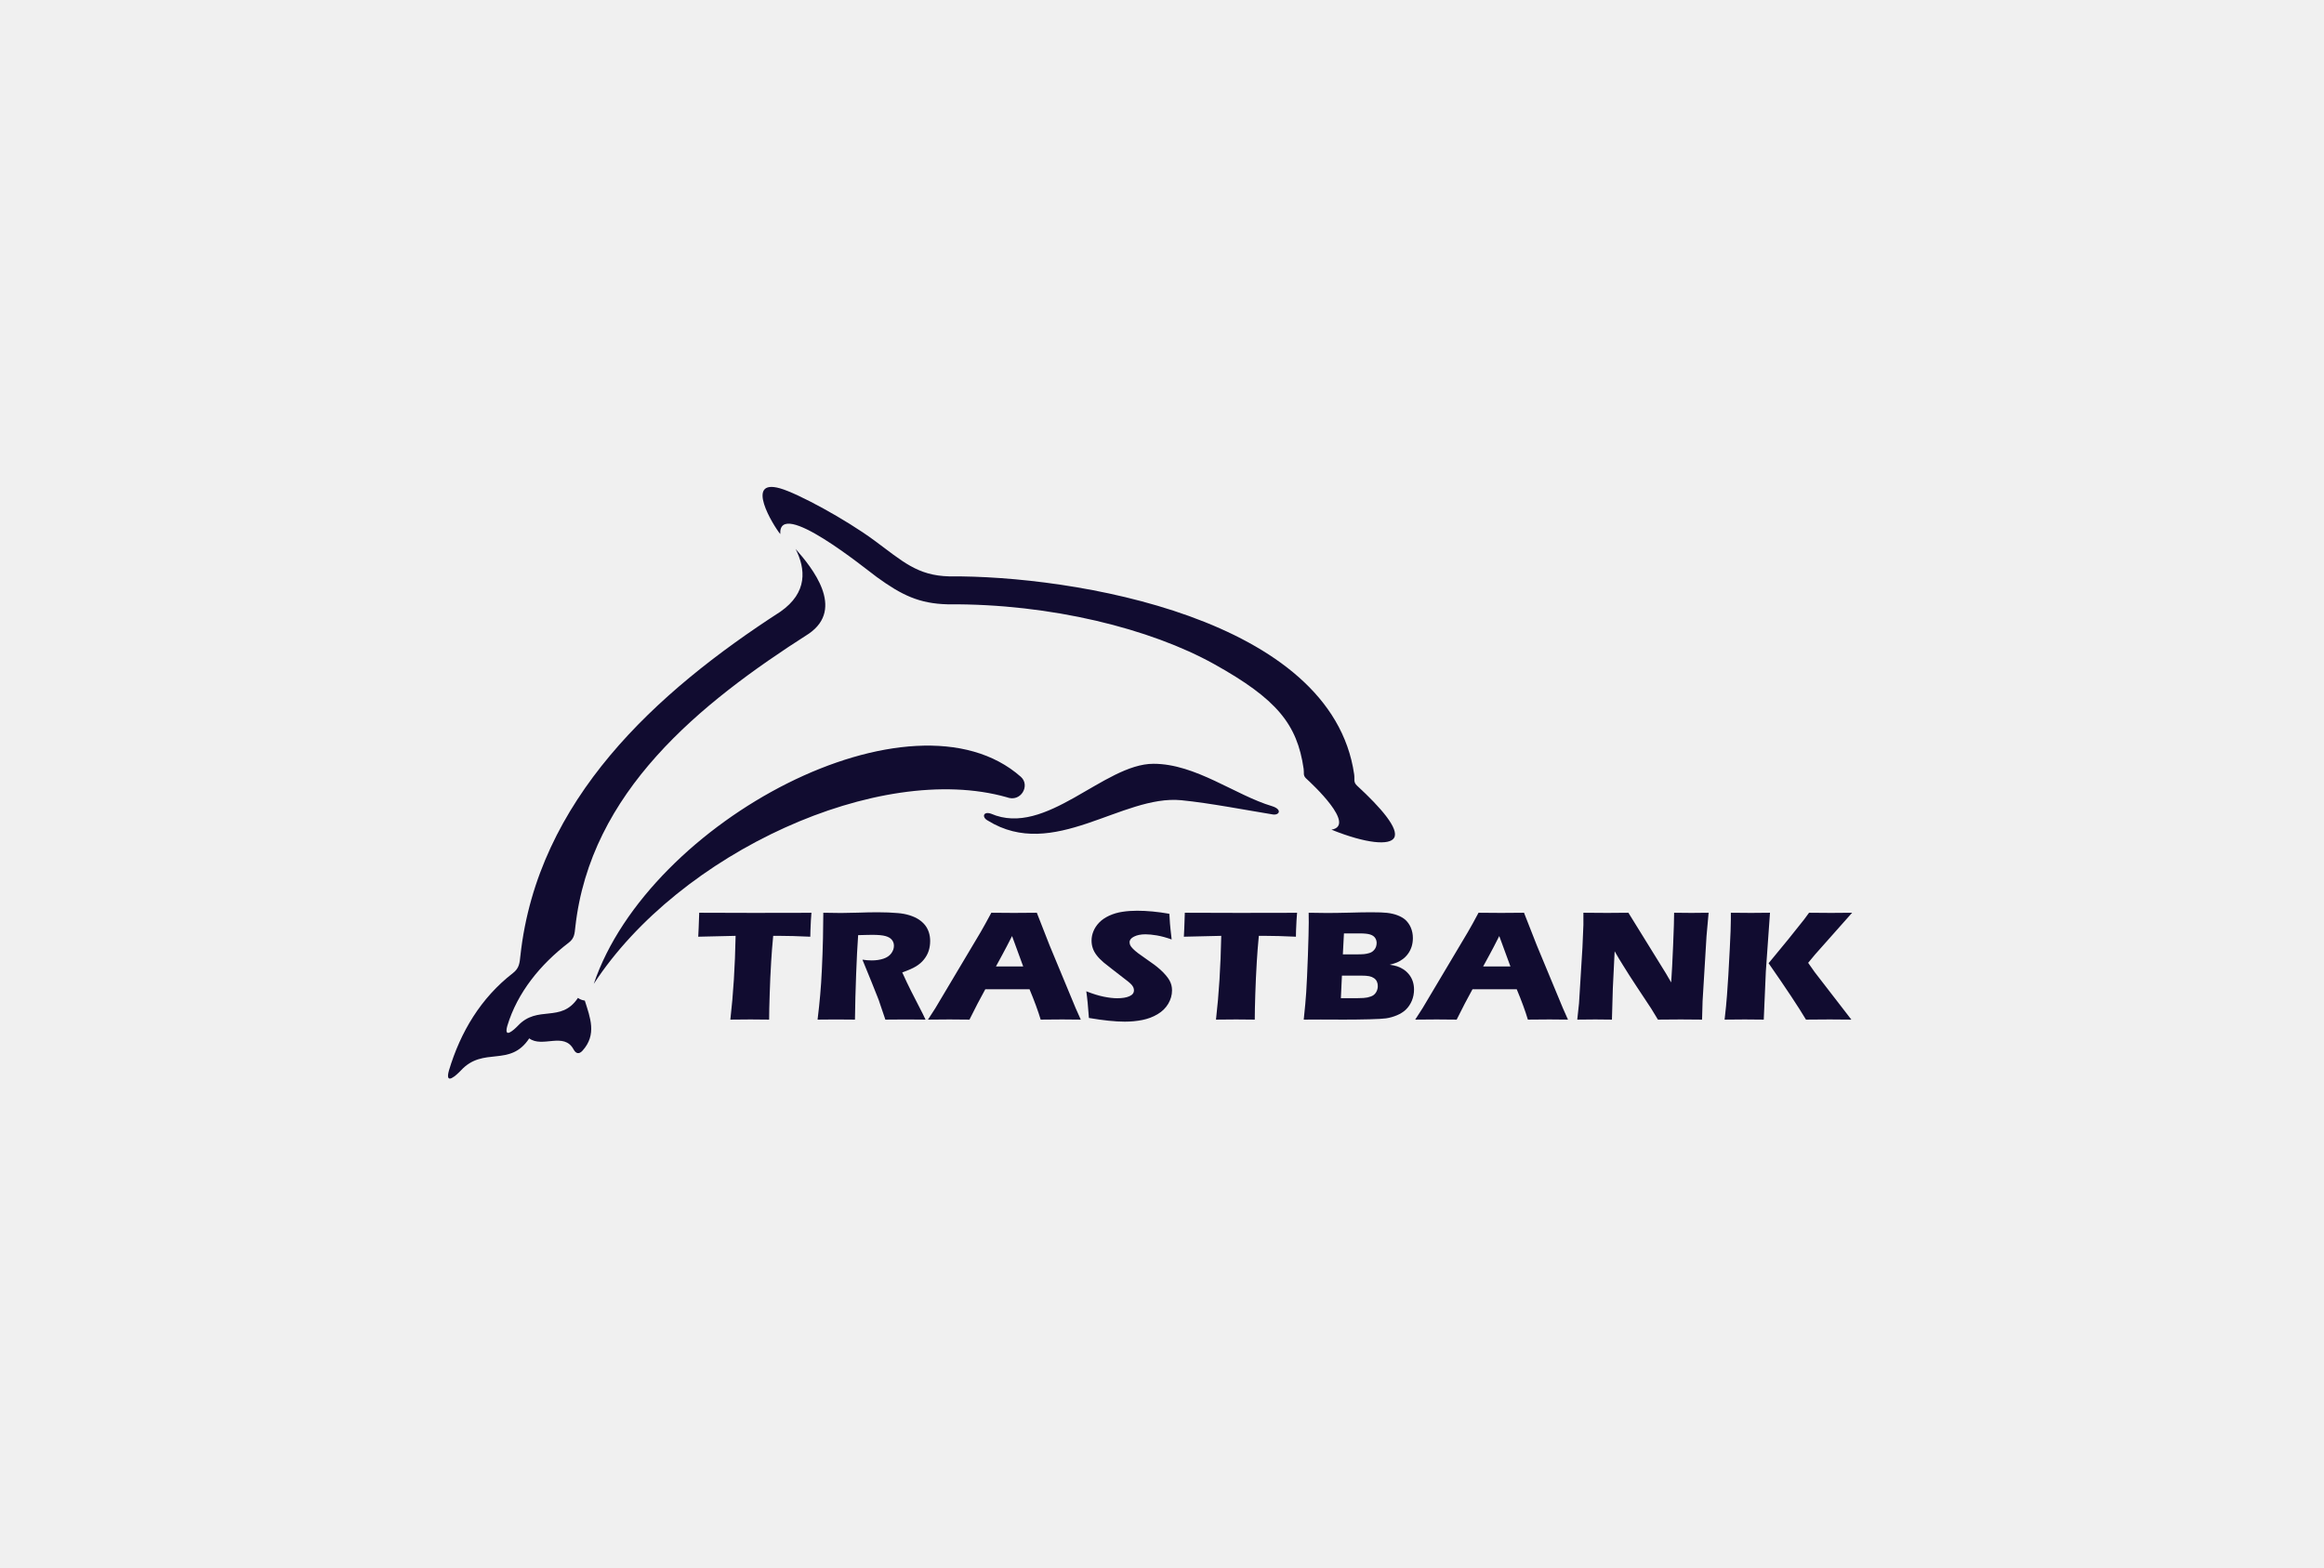
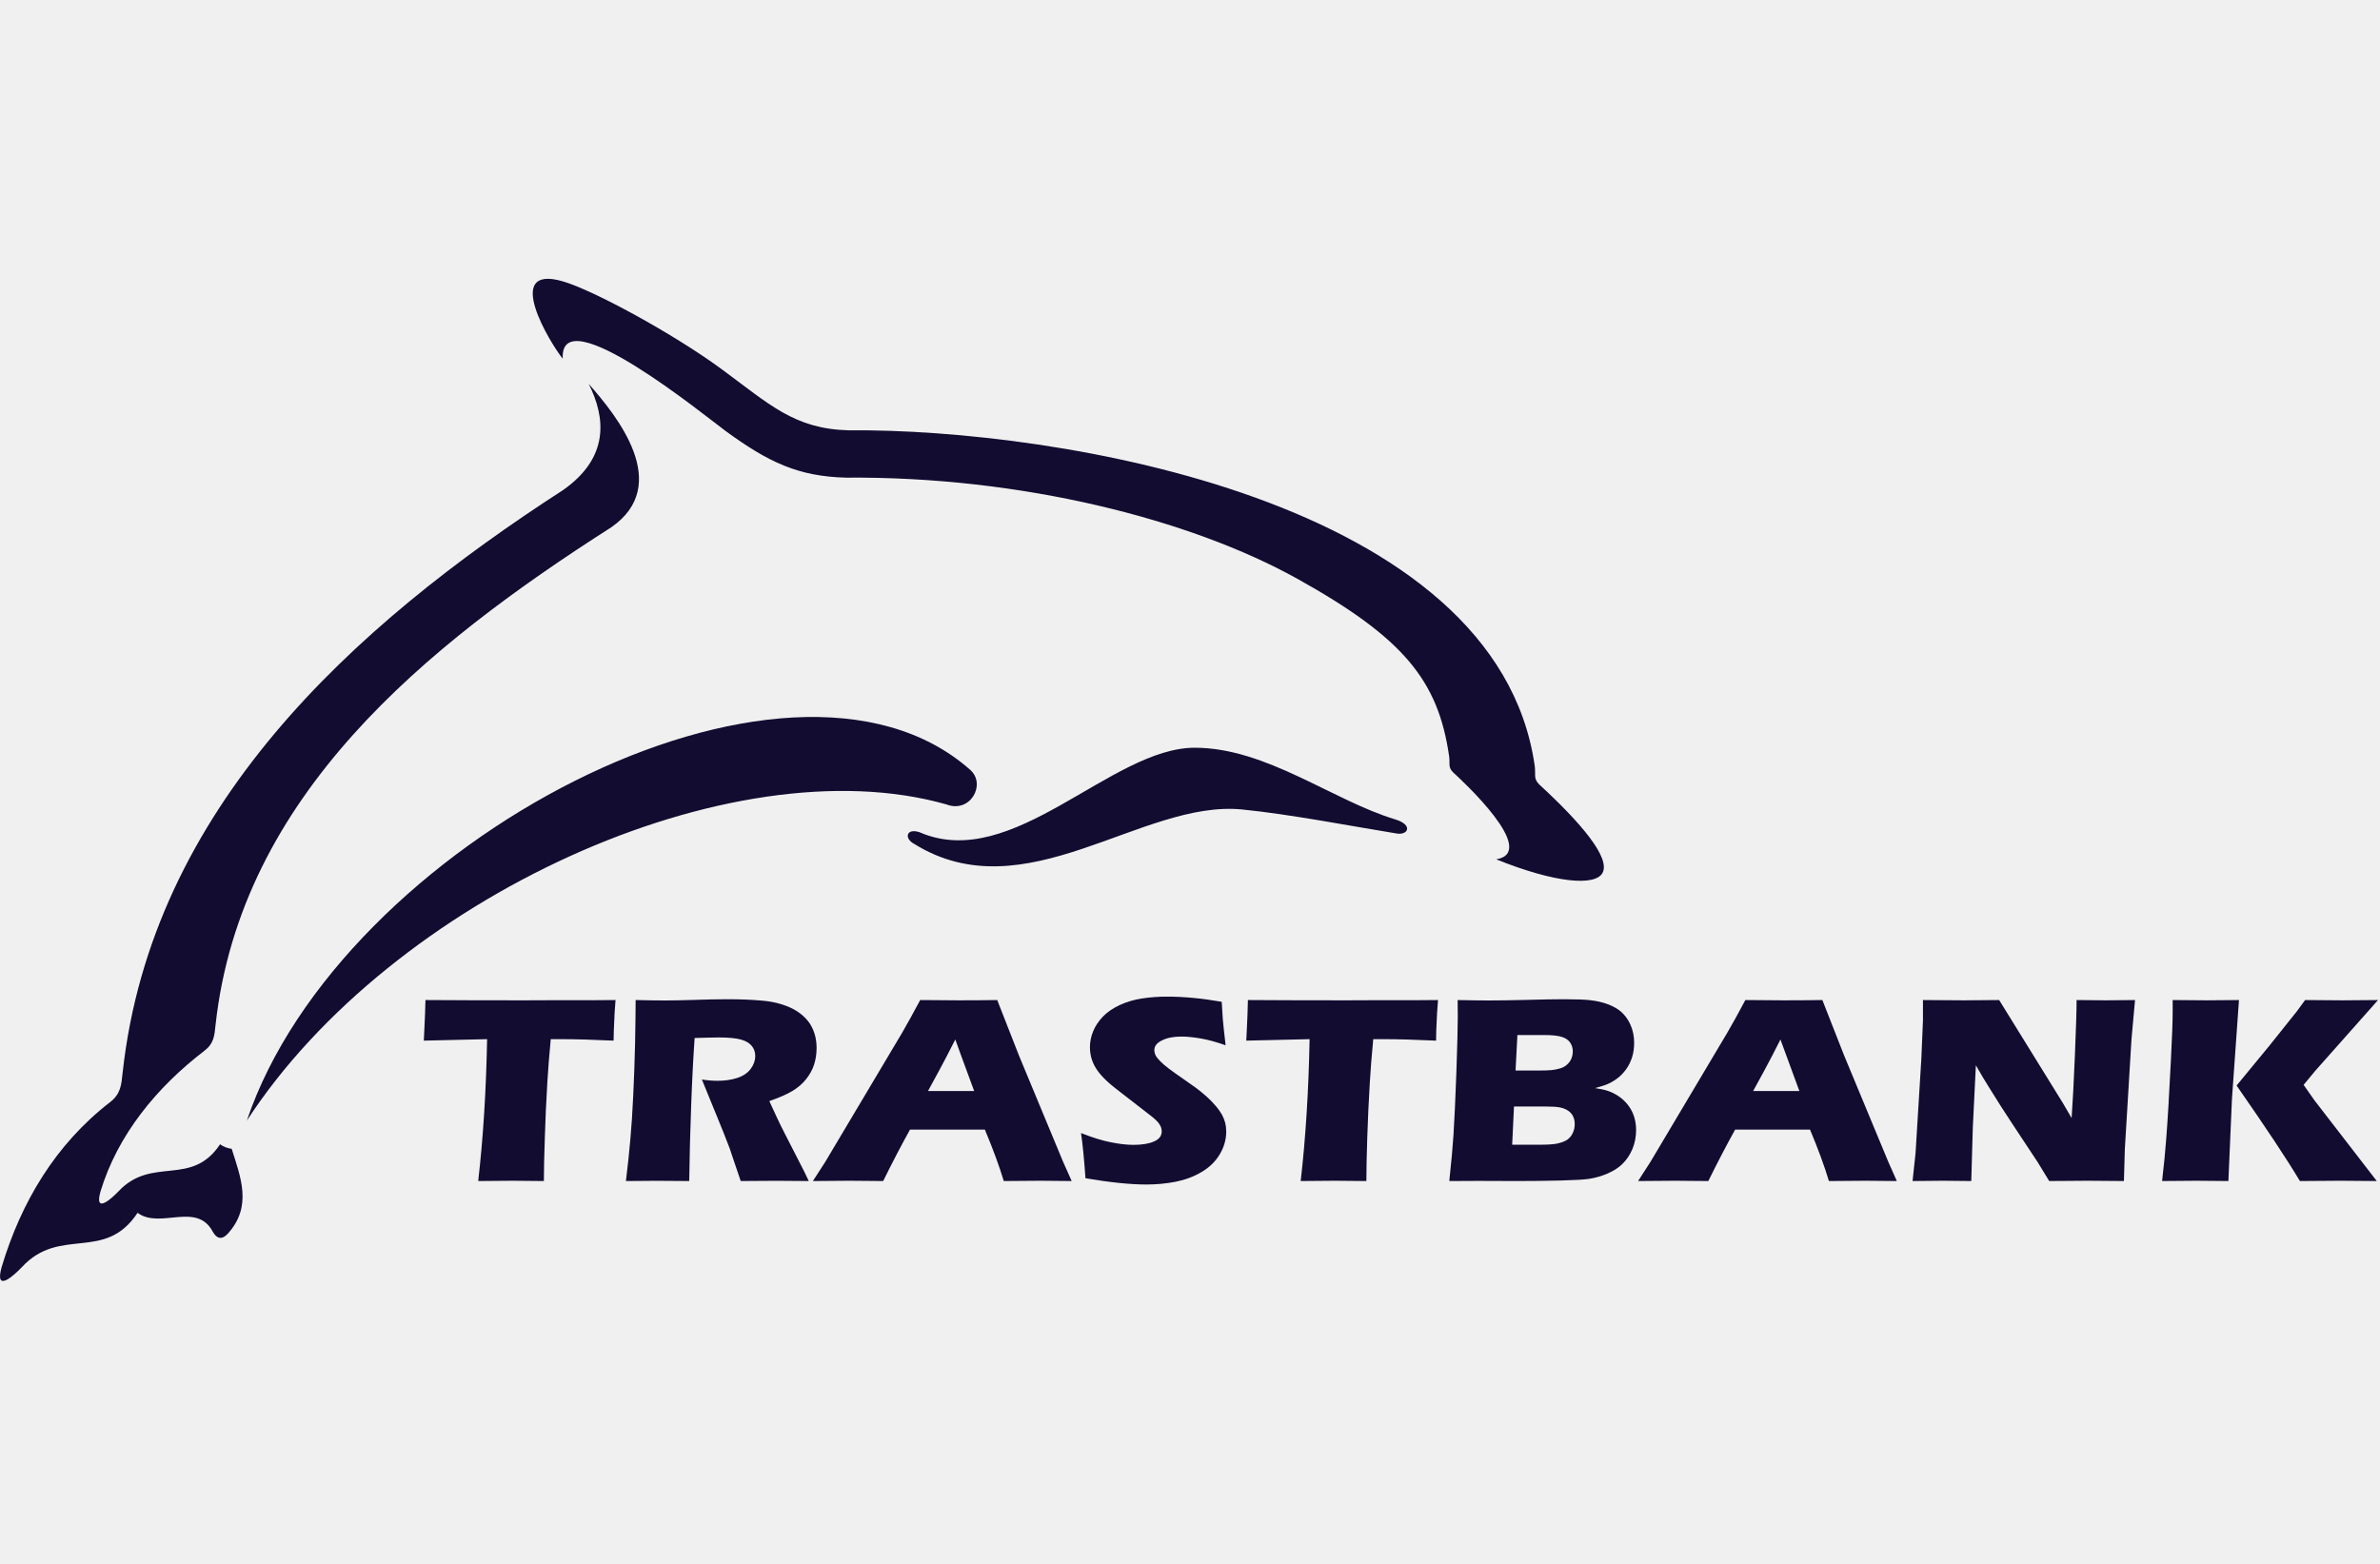
- <svg xmlns="http://www.w3.org/2000/svg" width="83" height="56" viewBox="0 0 83 56" fill="none">
+ <svg xmlns="http://www.w3.org/2000/svg" width="82.19" height="54" viewBox="16 17 50.188 22" fill="none">
  <g clip-path="url(#clip0_146_27899)">
    <path d="M46.562 36.42C46.606 36.01 46.635 35.687 46.65 35.452C46.67 35.132 46.691 34.692 46.711 34.133C46.73 33.574 46.741 33.18 46.741 32.95C46.741 32.868 46.74 32.752 46.738 32.603C47.016 32.609 47.236 32.612 47.399 32.612C47.627 32.612 47.892 32.607 48.195 32.6C48.497 32.591 48.757 32.586 48.974 32.586C49.237 32.586 49.422 32.593 49.533 32.606C49.679 32.623 49.807 32.653 49.917 32.696C50.026 32.739 50.118 32.791 50.191 32.855C50.272 32.93 50.336 33.019 50.382 33.123C50.435 33.243 50.46 33.37 50.46 33.506C50.46 33.612 50.446 33.714 50.416 33.811C50.384 33.908 50.342 33.994 50.286 34.069C50.231 34.145 50.169 34.208 50.1 34.258C50.032 34.309 49.964 34.348 49.898 34.376C49.833 34.404 49.744 34.431 49.634 34.46C49.744 34.476 49.833 34.495 49.9 34.517C49.966 34.538 50.038 34.572 50.114 34.62C50.191 34.668 50.258 34.729 50.319 34.803C50.38 34.878 50.425 34.962 50.456 35.053C50.486 35.146 50.501 35.243 50.501 35.346C50.501 35.488 50.475 35.621 50.423 35.746C50.37 35.871 50.298 35.978 50.204 36.068C50.124 36.144 50.021 36.209 49.894 36.264C49.766 36.318 49.636 36.355 49.502 36.375C49.393 36.391 49.195 36.401 48.908 36.409C48.62 36.416 48.316 36.42 47.995 36.42L47.17 36.417L46.562 36.42ZM21.206 35.144C24.259 30.456 31.406 27.186 35.956 28.477C36.46 28.673 36.804 28.054 36.459 27.748C32.606 24.338 23.177 29.306 21.206 35.144ZM35.391 29.064C35.11 28.97 35.059 29.197 35.281 29.312C37.625 30.765 40.072 28.375 42.192 28.584C43.198 28.683 44.548 28.945 45.466 29.093C45.693 29.123 45.8 28.912 45.43 28.796C44.111 28.401 42.706 27.283 41.197 27.282C39.425 27.28 37.354 29.918 35.391 29.064ZM47.959 34.09H48.404C48.551 34.09 48.655 34.087 48.716 34.081C48.778 34.074 48.838 34.063 48.897 34.045C48.955 34.029 49.006 34.001 49.048 33.962C49.091 33.922 49.121 33.879 49.139 33.831C49.157 33.782 49.166 33.733 49.166 33.685C49.166 33.616 49.148 33.555 49.111 33.501C49.075 33.446 49.015 33.406 48.934 33.38C48.853 33.354 48.729 33.341 48.562 33.341H47.998L47.959 34.09ZM47.888 35.654H48.489C48.648 35.654 48.765 35.645 48.84 35.629C48.932 35.608 49.002 35.581 49.05 35.548C49.098 35.513 49.136 35.469 49.164 35.41C49.193 35.352 49.207 35.288 49.207 35.218C49.207 35.156 49.195 35.102 49.172 35.055C49.149 35.008 49.115 34.969 49.069 34.938C49.023 34.906 48.967 34.883 48.9 34.869C48.833 34.855 48.728 34.848 48.586 34.848H47.926L47.888 35.654ZM50.543 36.42L50.803 36.017L52.423 33.294L52.596 32.989C52.646 32.9 52.715 32.771 52.805 32.603C53.173 32.607 53.442 32.609 53.611 32.609C53.906 32.609 54.178 32.607 54.429 32.603L54.887 33.77L55.818 36.012L55.999 36.42C55.638 36.416 55.419 36.414 55.342 36.414C55.166 36.414 54.908 36.416 54.567 36.42C54.475 36.113 54.343 35.751 54.169 35.336H52.589C52.407 35.664 52.219 36.025 52.024 36.42C51.636 36.416 51.399 36.414 51.311 36.414C51.151 36.414 50.896 36.416 50.543 36.42ZM52.969 34.522H53.944C53.701 33.864 53.568 33.501 53.545 33.435C53.408 33.709 53.29 33.933 53.195 34.108L52.969 34.522ZM56.331 36.42L56.394 35.833L56.516 33.842L56.55 33.039V32.603C56.875 32.607 57.16 32.609 57.408 32.609C57.586 32.609 57.835 32.607 58.157 32.603L59.5 34.774L59.685 35.092C59.707 34.779 59.731 34.34 59.754 33.775C59.778 33.21 59.79 32.82 59.79 32.603C60.047 32.607 60.253 32.609 60.408 32.609C60.478 32.609 60.683 32.607 61.022 32.603L60.947 33.437L60.807 35.752L60.788 36.42C60.516 36.416 60.262 36.414 60.026 36.414C59.83 36.414 59.558 36.416 59.212 36.42C59.103 36.238 59.022 36.105 58.97 36.023L58.443 35.226C58.27 34.965 58.11 34.715 57.964 34.477C57.867 34.325 57.768 34.16 57.666 33.978L57.601 35.304L57.569 36.42C57.31 36.416 57.113 36.414 56.977 36.414C56.862 36.414 56.647 36.416 56.331 36.42ZM61.593 36.42C61.633 36.072 61.662 35.782 61.678 35.553C61.71 35.147 61.743 34.59 61.778 33.884C61.804 33.392 61.816 33.045 61.816 32.844V32.603C62.164 32.607 62.405 32.609 62.537 32.609C62.625 32.609 62.85 32.607 63.214 32.603L63.066 34.692L62.991 36.42L62.311 36.414C62.215 36.414 61.975 36.416 61.593 36.42ZM63.164 34.406L63.865 33.554L64.432 32.844L64.609 32.603C64.997 32.607 65.26 32.609 65.398 32.609C65.436 32.609 65.685 32.607 66.147 32.603L64.825 34.093L64.577 34.392L64.809 34.722L66.12 36.42L65.348 36.414C65.181 36.414 64.898 36.416 64.499 36.42C64.229 35.967 63.784 35.296 63.164 34.406Z" fill="#110C30" />
    <path d="M48.461 28.059C48.328 27.93 48.389 27.845 48.363 27.662C47.559 22.052 38.279 20.55 33.901 20.588C32.753 20.56 32.231 20.044 31.217 19.298C30.203 18.552 28.502 17.627 27.861 17.444C26.588 17.08 27.605 18.758 27.867 19.077C27.793 17.766 30.915 20.321 31.314 20.612C32.207 21.261 32.833 21.561 33.843 21.586C37.542 21.557 41.103 22.465 43.356 23.718C45.608 24.971 46.327 25.87 46.558 27.458C46.582 27.617 46.528 27.691 46.645 27.804C46.834 27.976 48.461 29.479 47.552 29.636C48.803 30.139 49.634 30.203 49.791 29.925C49.97 29.609 49.337 28.865 48.461 28.059ZM28.414 19.608C28.774 20.322 28.853 21.163 27.872 21.849C23.423 24.725 19.198 28.57 18.587 34.126C18.558 34.401 18.547 34.582 18.317 34.76C17.171 35.647 16.445 36.864 16.034 38.236C15.877 38.802 16.31 38.395 16.46 38.237C17.267 37.361 18.209 38.141 18.901 37.09C19.373 37.442 20.143 36.849 20.485 37.485C20.57 37.642 20.682 37.664 20.803 37.531C21.325 36.956 21.076 36.344 20.886 35.741C20.798 35.728 20.715 35.7 20.641 35.645C20.033 36.559 19.204 35.88 18.494 36.642C18.362 36.779 17.981 37.133 18.119 36.641C18.48 35.448 19.302 34.445 20.309 33.674C20.511 33.52 20.521 33.362 20.546 33.122C21.08 28.289 24.974 25.135 28.887 22.635C30.189 21.736 29.006 20.279 28.414 19.608ZM26.084 36.42C26.189 35.514 26.251 34.517 26.272 33.428L24.937 33.459L24.952 33.148C24.961 32.982 24.967 32.801 24.972 32.603C25.565 32.607 26.256 32.609 27.046 32.609L27.82 32.606H28.572L28.98 32.603L28.96 32.877C28.952 33.024 28.947 33.145 28.944 33.241C28.94 33.337 28.939 33.41 28.939 33.459C28.492 33.438 28.123 33.428 27.833 33.428H27.614C27.583 33.757 27.558 34.062 27.542 34.34C27.518 34.74 27.5 35.129 27.489 35.506C27.476 35.883 27.469 36.187 27.469 36.42C27.127 36.416 26.906 36.414 26.805 36.414C26.715 36.414 26.475 36.416 26.084 36.42ZM29.199 36.42C29.239 36.092 29.271 35.797 29.293 35.533C29.317 35.271 29.337 34.967 29.353 34.619C29.37 34.273 29.383 33.907 29.392 33.522C29.399 33.137 29.404 32.831 29.404 32.603C29.665 32.609 29.876 32.612 30.037 32.612C30.204 32.612 30.408 32.607 30.648 32.6C30.888 32.591 31.122 32.586 31.349 32.586C31.617 32.586 31.855 32.596 32.064 32.615C32.221 32.627 32.364 32.655 32.492 32.696C32.62 32.737 32.728 32.787 32.816 32.845C32.904 32.904 32.977 32.97 33.035 33.042C33.094 33.115 33.139 33.2 33.172 33.298C33.204 33.396 33.22 33.501 33.22 33.612C33.22 33.737 33.202 33.855 33.167 33.964C33.132 34.072 33.076 34.175 32.999 34.271C32.923 34.367 32.827 34.45 32.711 34.52C32.596 34.59 32.433 34.661 32.223 34.734L32.387 35.089C32.433 35.188 32.482 35.288 32.535 35.391L32.954 36.21C32.973 36.246 33.007 36.316 33.055 36.42C32.71 36.416 32.478 36.415 32.359 36.415C32.208 36.415 31.962 36.416 31.62 36.42C31.586 36.323 31.526 36.144 31.437 35.881C31.402 35.77 31.372 35.686 31.346 35.626C31.296 35.493 31.222 35.308 31.124 35.07L30.801 34.279C30.914 34.297 31.024 34.306 31.133 34.306C31.285 34.306 31.424 34.286 31.549 34.245C31.673 34.204 31.767 34.14 31.831 34.054C31.894 33.968 31.926 33.879 31.926 33.783C31.926 33.703 31.903 33.632 31.854 33.572C31.806 33.511 31.73 33.466 31.627 33.437C31.524 33.407 31.364 33.392 31.149 33.392C31.076 33.392 31.001 33.393 30.922 33.396C30.843 33.399 30.753 33.401 30.648 33.403C30.621 33.785 30.596 34.251 30.576 34.802C30.555 35.351 30.541 35.891 30.534 36.42C30.186 36.416 29.959 36.415 29.855 36.415C29.733 36.415 29.515 36.416 29.199 36.42ZM33.142 36.42L33.402 36.017L35.023 33.294L35.195 32.989C35.245 32.9 35.315 32.771 35.405 32.603C35.773 32.607 36.041 32.609 36.21 32.609C36.505 32.609 36.777 32.607 37.029 32.603L37.486 33.77L38.417 36.012L38.599 36.42C38.237 36.416 38.018 36.414 37.941 36.414C37.766 36.414 37.508 36.416 37.167 36.42C37.075 36.113 36.942 35.751 36.769 35.336H35.189C35.007 35.664 34.819 36.025 34.624 36.42C34.236 36.416 33.998 36.414 33.91 36.414C33.751 36.414 33.495 36.416 33.142 36.42ZM35.569 34.522H36.543C36.3 33.864 36.167 33.502 36.145 33.435C36.007 33.709 35.889 33.933 35.794 34.108L35.569 34.522ZM38.89 36.361C38.862 35.964 38.831 35.646 38.796 35.408C39.03 35.501 39.239 35.566 39.422 35.602C39.604 35.639 39.764 35.657 39.902 35.657C40.084 35.657 40.229 35.633 40.336 35.585C40.444 35.538 40.498 35.468 40.498 35.374C40.498 35.343 40.492 35.312 40.482 35.283C40.472 35.255 40.452 35.222 40.423 35.185C40.393 35.149 40.351 35.11 40.298 35.067L39.708 34.609C39.571 34.504 39.474 34.428 39.42 34.382C39.309 34.287 39.223 34.198 39.162 34.116C39.1 34.034 39.055 33.951 39.027 33.866C38.998 33.781 38.984 33.691 38.984 33.596C38.984 33.483 39.007 33.371 39.052 33.262C39.096 33.153 39.164 33.051 39.254 32.956C39.344 32.861 39.462 32.779 39.611 32.709C39.759 32.641 39.918 32.594 40.087 32.569C40.256 32.543 40.431 32.531 40.61 32.531C40.963 32.531 41.347 32.567 41.763 32.64C41.77 32.769 41.777 32.886 41.785 32.994C41.793 33.101 41.814 33.289 41.845 33.557C41.652 33.488 41.478 33.441 41.318 33.413C41.16 33.386 41.023 33.373 40.909 33.373C40.746 33.373 40.61 33.4 40.503 33.454C40.395 33.507 40.342 33.575 40.342 33.655C40.342 33.693 40.35 33.729 40.366 33.764C40.383 33.799 40.414 33.84 40.461 33.888C40.507 33.936 40.567 33.988 40.642 34.045C40.717 34.102 40.836 34.186 40.996 34.297L41.222 34.457C41.288 34.505 41.36 34.565 41.438 34.633C41.515 34.702 41.581 34.77 41.638 34.838C41.695 34.904 41.738 34.967 41.769 35.022C41.799 35.078 41.821 35.135 41.836 35.191C41.85 35.248 41.858 35.309 41.858 35.374C41.858 35.542 41.813 35.701 41.723 35.854C41.633 36.006 41.506 36.131 41.341 36.228C41.175 36.327 40.994 36.394 40.796 36.434C40.599 36.473 40.391 36.493 40.172 36.493C39.834 36.493 39.406 36.449 38.89 36.361ZM43.428 36.42C43.533 35.514 43.595 34.517 43.616 33.428L42.281 33.459L42.296 33.148C42.305 32.982 42.311 32.801 42.315 32.603C42.909 32.607 43.6 32.609 44.389 32.609L45.164 32.606H45.916L46.324 32.603L46.304 32.877C46.296 33.024 46.29 33.145 46.287 33.241C46.284 33.337 46.283 33.41 46.283 33.459C45.836 33.438 45.467 33.428 45.177 33.428H44.958C44.927 33.757 44.902 34.062 44.886 34.34C44.862 34.74 44.844 35.129 44.832 35.506C44.82 35.883 44.813 36.187 44.813 36.42C44.471 36.416 44.249 36.414 44.149 36.414C44.059 36.414 43.818 36.416 43.428 36.42Z" fill="#110C30" />
  </g>
  <defs>
    <clipPath id="clip0_146_27899">
      <rect width="50.188" height="22" fill="white" transform="translate(16 17)" />
    </clipPath>
  </defs>
</svg>
